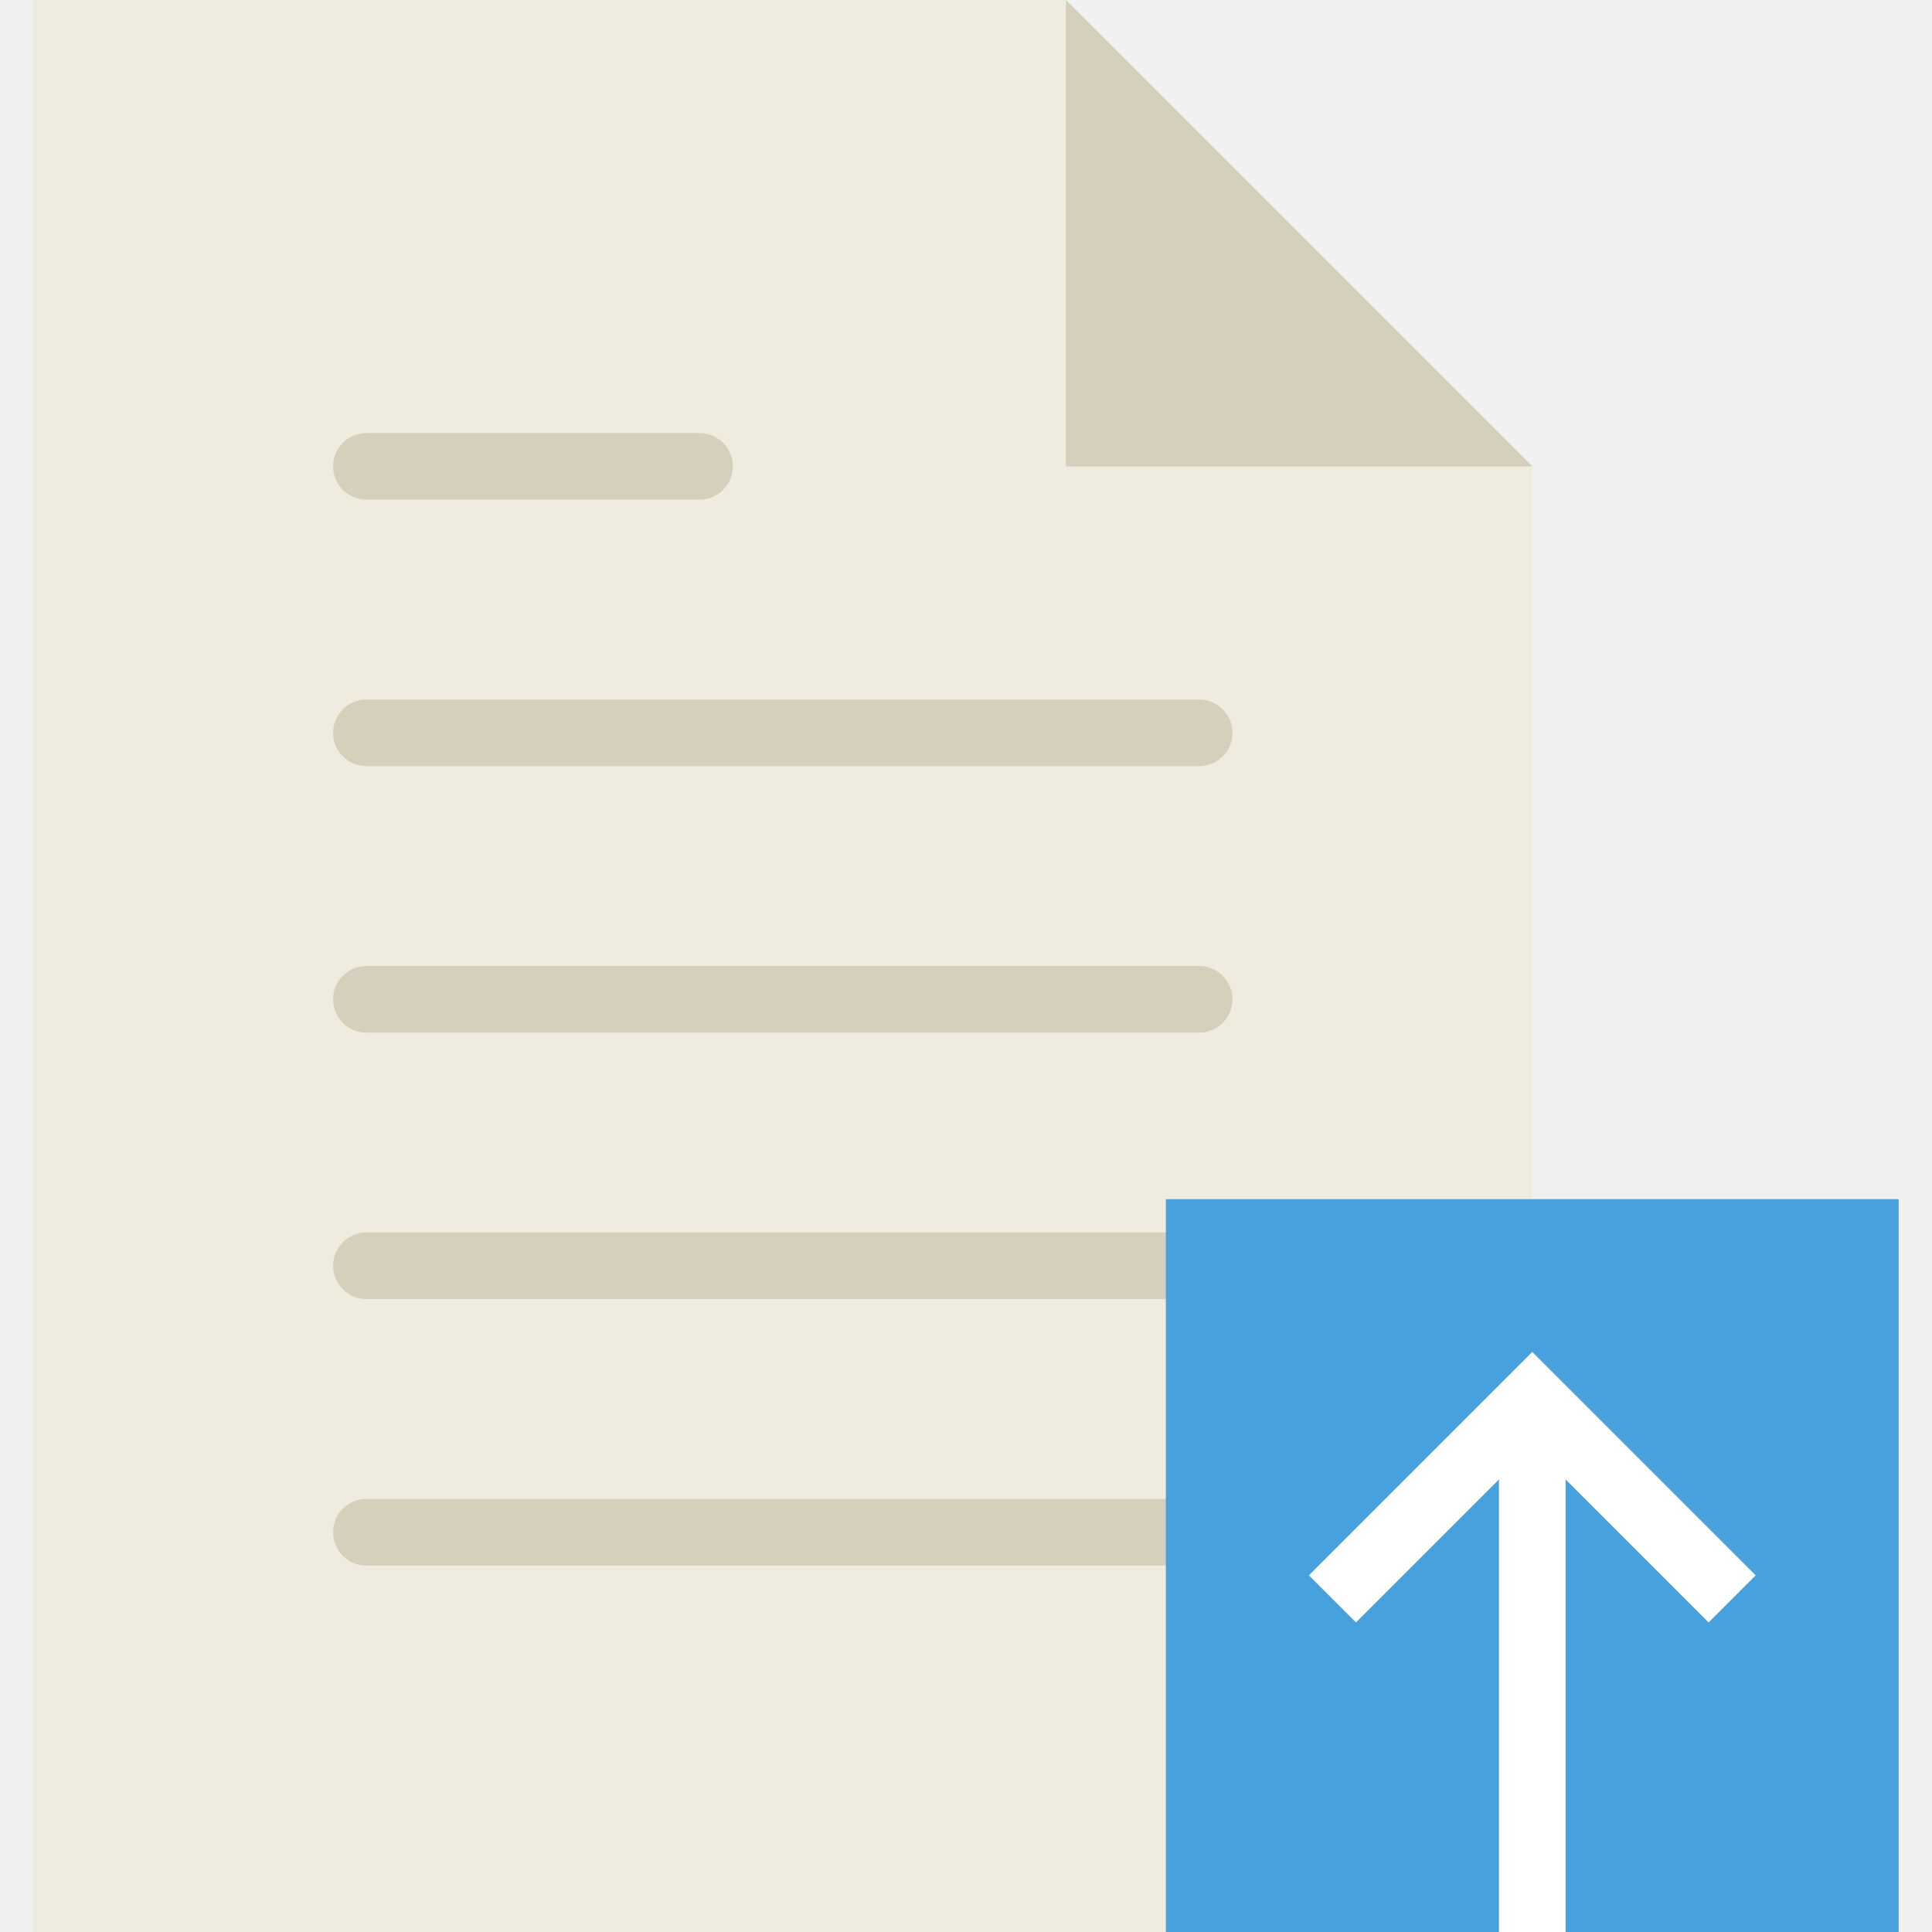
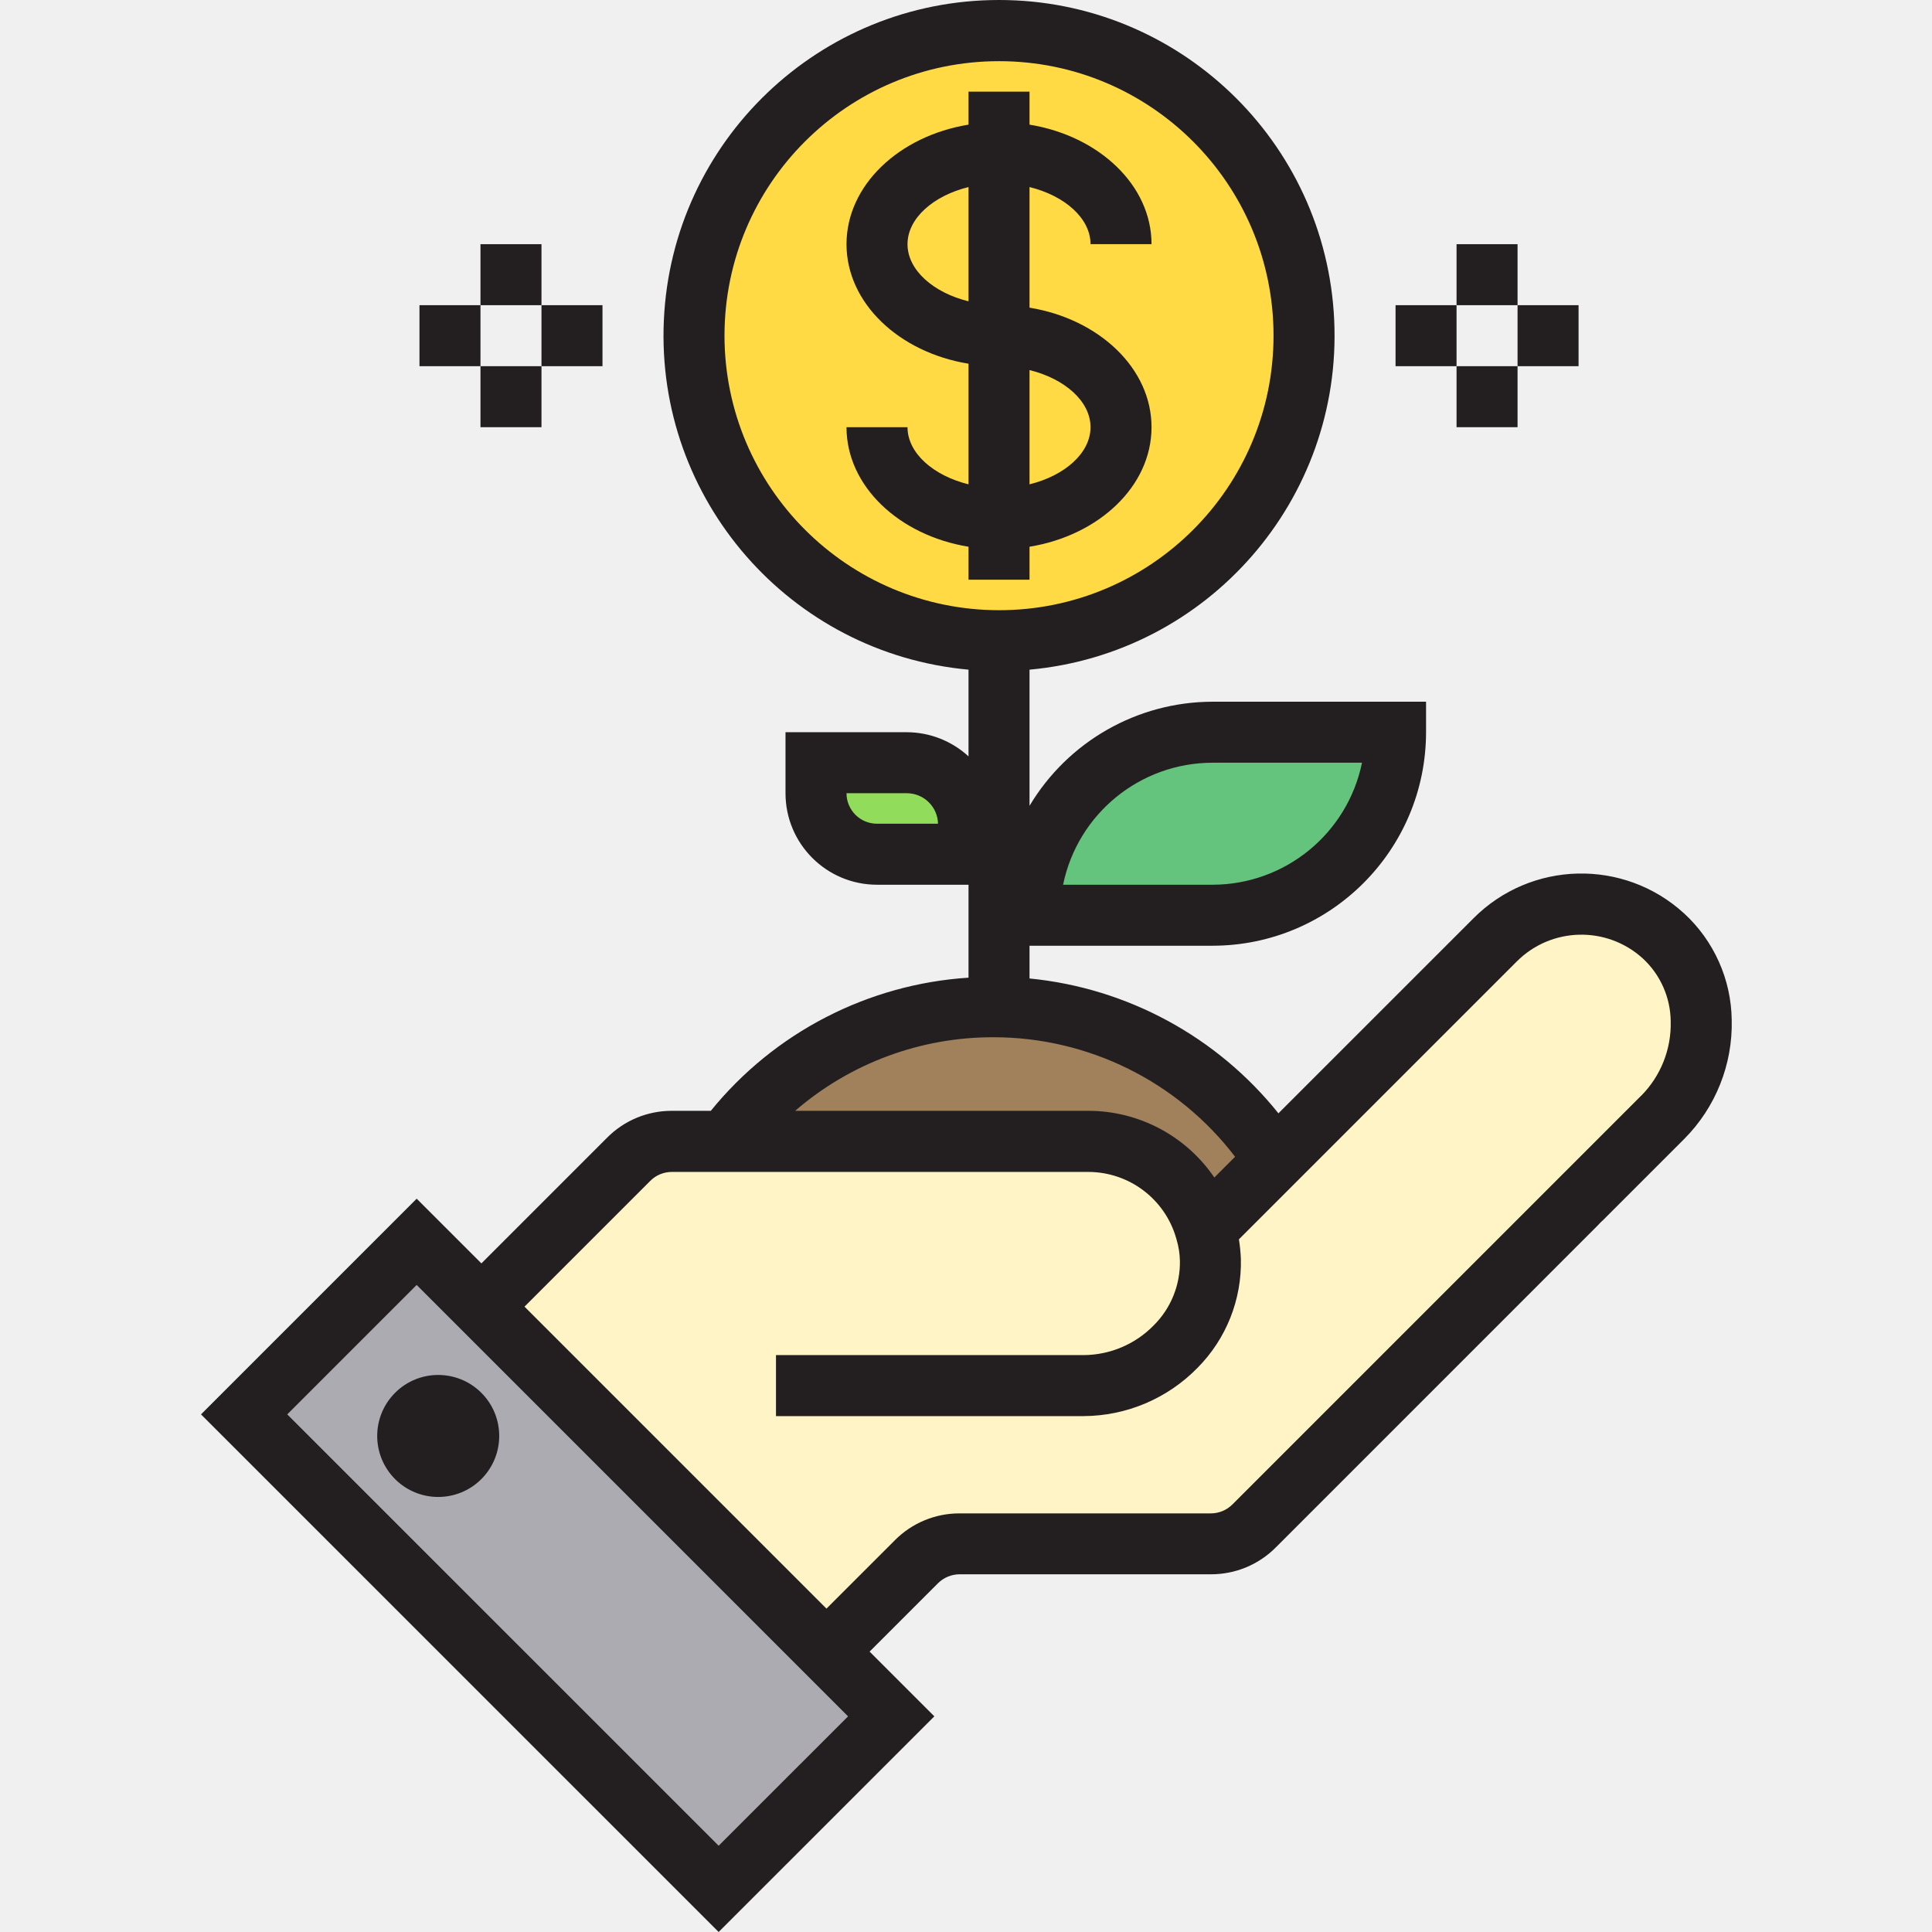
- <svg xmlns="http://www.w3.org/2000/svg" version="1.1" id="Capa_1" x="0px" y="0px" viewBox="0 0 58 58" style="enable-background:new 0 0 58 58;" xml:space="preserve">
-   <g>
-     <g>
-       <polygon style="fill:#EFEBDE;" points="46,14 32,0 1,0 1,58 46,58   " />
-       <g>
-         <path style="fill:#D5D0BB;" d="M11,23h25c0.552,0,1-0.447,1-1s-0.448-1-1-1H11c-0.552,0-1,0.447-1,1S10.448,23,11,23z" />
-         <path style="fill:#D5D0BB;" d="M11,15h10c0.552,0,1-0.447,1-1s-0.448-1-1-1H11c-0.552,0-1,0.447-1,1S10.448,15,11,15z" />
-         <path style="fill:#D5D0BB;" d="M36,29H11c-0.552,0-1,0.447-1,1s0.448,1,1,1h25c0.552,0,1-0.447,1-1S36.552,29,36,29z" />
-         <path style="fill:#D5D0BB;" d="M36,37H11c-0.552,0-1,0.447-1,1s0.448,1,1,1h25c0.552,0,1-0.447,1-1S36.552,37,36,37z" />
-         <path style="fill:#D5D0BB;" d="M36,45H11c-0.552,0-1,0.447-1,1s0.448,1,1,1h25c0.552,0,1-0.447,1-1S36.552,45,36,45z" />
-       </g>
-       <polygon style="fill:#D5D0BB;" points="32,0 32,14 46,14   " />
-     </g>
-     <g>
-       <rect x="35" y="36" style="fill:#48A0DC;" width="22" height="22" />
-       <rect x="45" y="42" style="fill:#FFFFFF;" width="2" height="16" />
-       <polygon style="fill:#FFFFFF;" points="51.293,48.707 46,43.414 40.707,48.707 39.293,47.293 46,40.586 52.707,47.293   " />
-     </g>
+ <svg xmlns="http://www.w3.org/2000/svg" height="506pt" viewBox="-52 0 506 506.716" width="506pt">
+   <path d="m241.66 112.043c0-13.254-14.328-24-32-24v48c17.672 0 32-10.742 32-24zm0 0" fill="#ffda44" />
+   <path d="m129.66 88.043c0 44.184 35.82 80 80 80 44.184 0 80-35.816 80-80 0-44.184-35.816-80-80-80-44.18 0-80 35.816-80 80zm48-24c0-13.254 14.328-24 32-24s32 10.746 32 24c0-13.254-14.328-24-32-24v48c17.672 0 32 10.746 32 24 0 13.258-14.328 24-32 24s-32-10.742-32-24c0 13.258 14.328 24 32 24v-48c-17.672 0-32-10.742-32-24zm0 0" fill="#ffda44" />
+   <path d="m177.66 64.043c0 13.258 14.328 24 32 24v-48c-17.672 0-32 10.746-32 24zm0 0" fill="#ffda44" />
+   <path d="m121.66 352.043c0-48.602 39.402-88 88-88 48.602 0 88 39.398 88 88" fill="#a0815c" />
+   <path d="m217.66 240.043h48c26.512 0 48-21.488 48-48h-48c-26.508 0-48 21.492-48 48zm0 0" fill="#64c37d" />
+   <path d="m201.66 224.043v-7.832c0-8.93-7.238-16.168-16.168-16.168h-23.832v8c0 8.836 7.164 16 16 16zm0 0" fill="#91dc5a" />
+   <path d="m361.605 315.066c.293-.195.559-.422.801-.68l21.352-21.352c6.422-6.242 10.059-14.805 10.09-23.762.031-8.953-3.543-17.543-9.922-23.828-12.633-11.504-32.078-11.035-44.145 1.062l-76 76c.809 2.594 1.246 5.285 1.305 8-.027 8.781-3.551 17.191-9.793 23.371-6.242 6.176-14.688 9.613-23.473 9.547 8.797.07 17.258-3.375 23.504-9.566 6.25-6.191 9.766-14.621 9.777-23.414-.059-2.715-.496-5.41-1.305-8-3.945-13.691-16.465-23.121-30.711-23.137h-109.23c-4.25.012-8.32 1.715-11.312 4.734l-38.641 38.641 90.504 90.496 23.598-23.602c3.004-2.996 7.07-4.68 11.312-4.68h65.93c4.254.004 8.332-1.684 11.336-4.695l84.344-84.344c.254-.238.48-.504.68-.793zm0 0" fill="#fff4c6" />
+   <path d="m11.668 370.957 124.457 124.445 45.258-45.254-124.457-124.449zm56.57 0c3.125 3.121 3.125 8.188 0 11.312s-8.188 3.125-11.312 0-3.125-8.191 0-11.312c3.125-3.125 8.188-3.125 11.312 0zm0 0" fill="#acabb1" />
+   <path d="m56.926 382.27c3.125 3.121 8.191 3.125 11.312 0 3.125-3.125 3.125-8.191 0-11.316-3.121-3.121-8.188-3.121-11.312.004-3.121 3.121-3.121 8.188 0 11.312zm0 0" fill="#ffda44" />
+   <g fill="#231f20">
+     <path d="m217.66 152.043v-8.648c18.234-2.977 32-15.895 32-31.352s-13.766-28.375-32-31.352v-31.633c9.203 2.266 16 8.176 16 14.984h16c0-15.457-13.766-28.375-32-31.352v-8.648h-16v8.648c-18.23 2.977-32 15.895-32 31.352s13.77 28.375 32 31.352v31.633c-9.199-2.266-16-8.176-16-14.984h-16c0 15.457 13.77 28.375 32 31.352v8.648zm16-40c0 6.809-6.797 12.719-16 14.984v-29.969c9.203 2.266 16 8.176 16 14.984zm-48-48c0-6.809 6.801-12.719 16-14.984v29.969c-9.199-2.266-16-8.176-16-14.984zm0 0" />
+     <path d="m329.66 64.043h16v16h-16zm0 0" />
+     <path d="m329.66 96.043h16v16h-16zm0 0" />
+     <path d="m313.66 80.043h16v16h-16zm0 0" />
+     <path d="m345.66 80.043h16v16h-16zm0 0" />
+     <path d="m73.66 64.043h16v16h-16zm0 0" />
+     <path d="m73.66 96.043h16v16h-16zm0 0" />
+     <path d="m57.66 80.043h16v16h-16zm0 0" />
+     <path d="m89.66 80.043h16v16h-16zm0 0" />
+     <path d="m389.293 239.523c-15.793-14.395-40.117-13.809-55.199 1.328l-51.152 51.145c-16.105-20.105-39.641-32.859-65.281-35.367v-8.586h48c30.914-.035 55.965-25.086 56-56v-8h-56c-19.684.031-37.91 10.398-48 27.305v-35.711c46.852-4.277 82.051-44.645 79.91-91.641-2.141-46.996-40.863-83.996-87.91-83.996-47.043 0-85.766 37-87.906 83.996s33.059 87.363 79.906 91.641v22.742c-4.406-4.055-10.176-6.316-16.168-6.336h-31.832v16c0 13.254 10.746 24 24 24h24v24.375c-26.41 1.715-50.91 14.371-67.59 34.922h-10.215c-6.371-.016-12.48 2.516-16.969 7.031l-32.984 32.984-16.977-16.969-56.566 56.57 135.766 135.758 56.57-56.559-16.977-16.977 17.941-17.938c1.508-1.492 3.539-2.336 5.656-2.344h65.93c6.375.02 12.496-2.512 16.992-7.031l84.344-84.352c.184-.184.441-.441.719-.762.281-.316.57-.527.754-.711l21.352-21.352c8.207-8.262 12.695-19.512 12.422-31.152-.129-10.668-4.668-20.809-12.535-28.016zm-123.633-39.48h39.203c-3.824 18.613-20.199 31.98-39.203 32h-39.199c3.824-18.613 20.199-31.977 39.199-32zm-88 16c-4.418 0-8-3.582-8-8h15.832c4.445.008 8.07 3.559 8.168 8zm-40-128c0-39.766 32.238-72 72-72 39.766 0 72 32.234 72 72s-32.234 72-72 72c-39.746-.043-71.953-32.254-72-72zm70.602 184c24.832.02 48.238 11.609 63.312 31.344l-5.441 5.449c-7.441-10.938-19.816-17.488-33.047-17.496h-76.895c14.461-12.5 32.953-19.355 52.07-19.297zm-38.191 178.113-33.945 33.934-113.145-113.133 33.945-33.945zm208-162.777-107.199 107.199c-1.508 1.508-3.551 2.352-5.68 2.344h-65.875c-6.367-.016-12.477 2.516-16.965 7.035l-17.945 17.941-79.199-79.199 32.984-32.984c1.496-1.504 3.531-2.348 5.656-2.344h109.238c10.672.012 20.055 7.07 23.023 17.32l.129.465c.535 1.797.824 3.656.863 5.527.113 6.32-2.352 12.418-6.824 16.887-4.848 4.984-11.496 7.809-18.449 7.84h-80.664v16h80.664c11.266-.047 22.035-4.613 29.906-12.672 7.52-7.578 11.621-17.898 11.359-28.574-.074-1.715-.242-3.426-.512-5.121l72.848-72.848c9.039-9.082 23.629-9.434 33.098-.801 4.617 4.27 7.262 10.262 7.301 16.555.168 7.258-2.625 14.273-7.734 19.43zm0 0" />
+     <path d="m51.262 365.301c-6.25 6.246-6.25 16.379-.004 22.629 6.25 6.246 16.383 6.246 22.629 0 6.25-6.25 6.25-16.383 0-22.629-6.25-6.246-16.375-6.246-22.625 0zm0 0" />
  </g>
-   <g>
- </g>
-   <g>
- </g>
-   <g>
- </g>
-   <g>
- </g>
-   <g>
- </g>
-   <g>
- </g>
-   <g>
- </g>
-   <g>
- </g>
-   <g>
- </g>
-   <g>
- </g>
-   <g>
- </g>
-   <g>
- </g>
-   <g>
- </g>
-   <g>
- </g>
-   <g>
- </g>
</svg>
